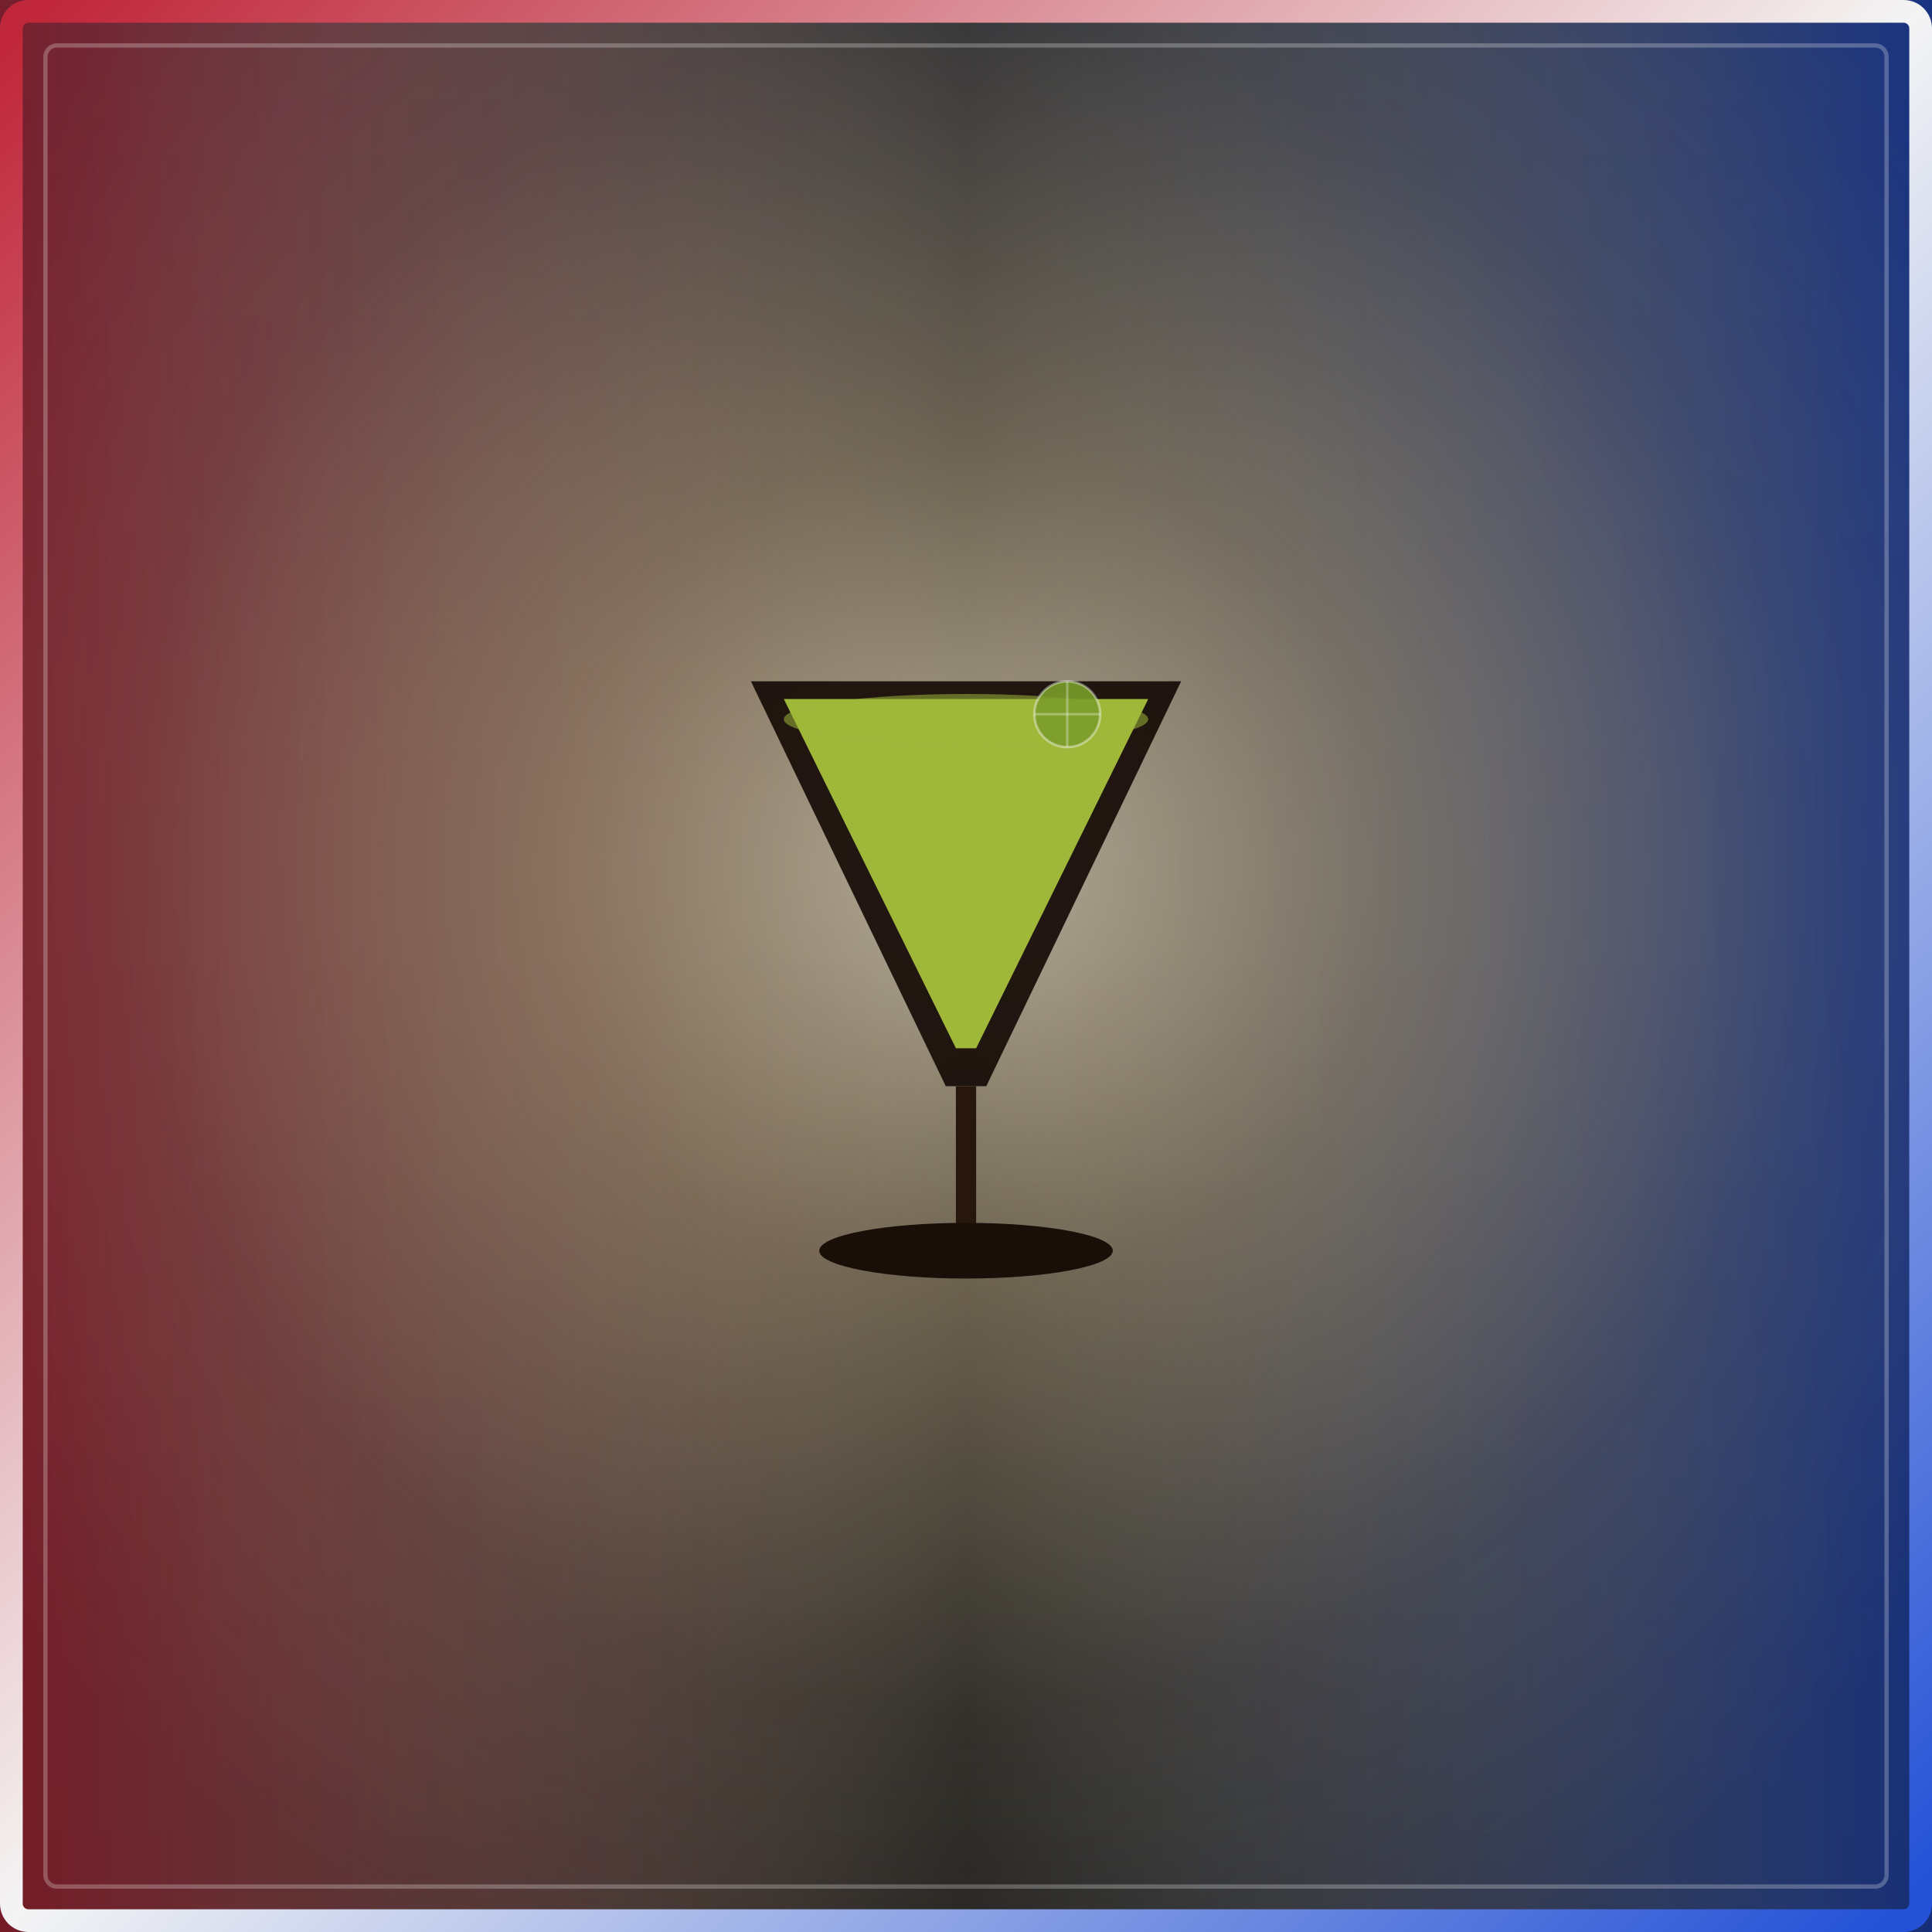
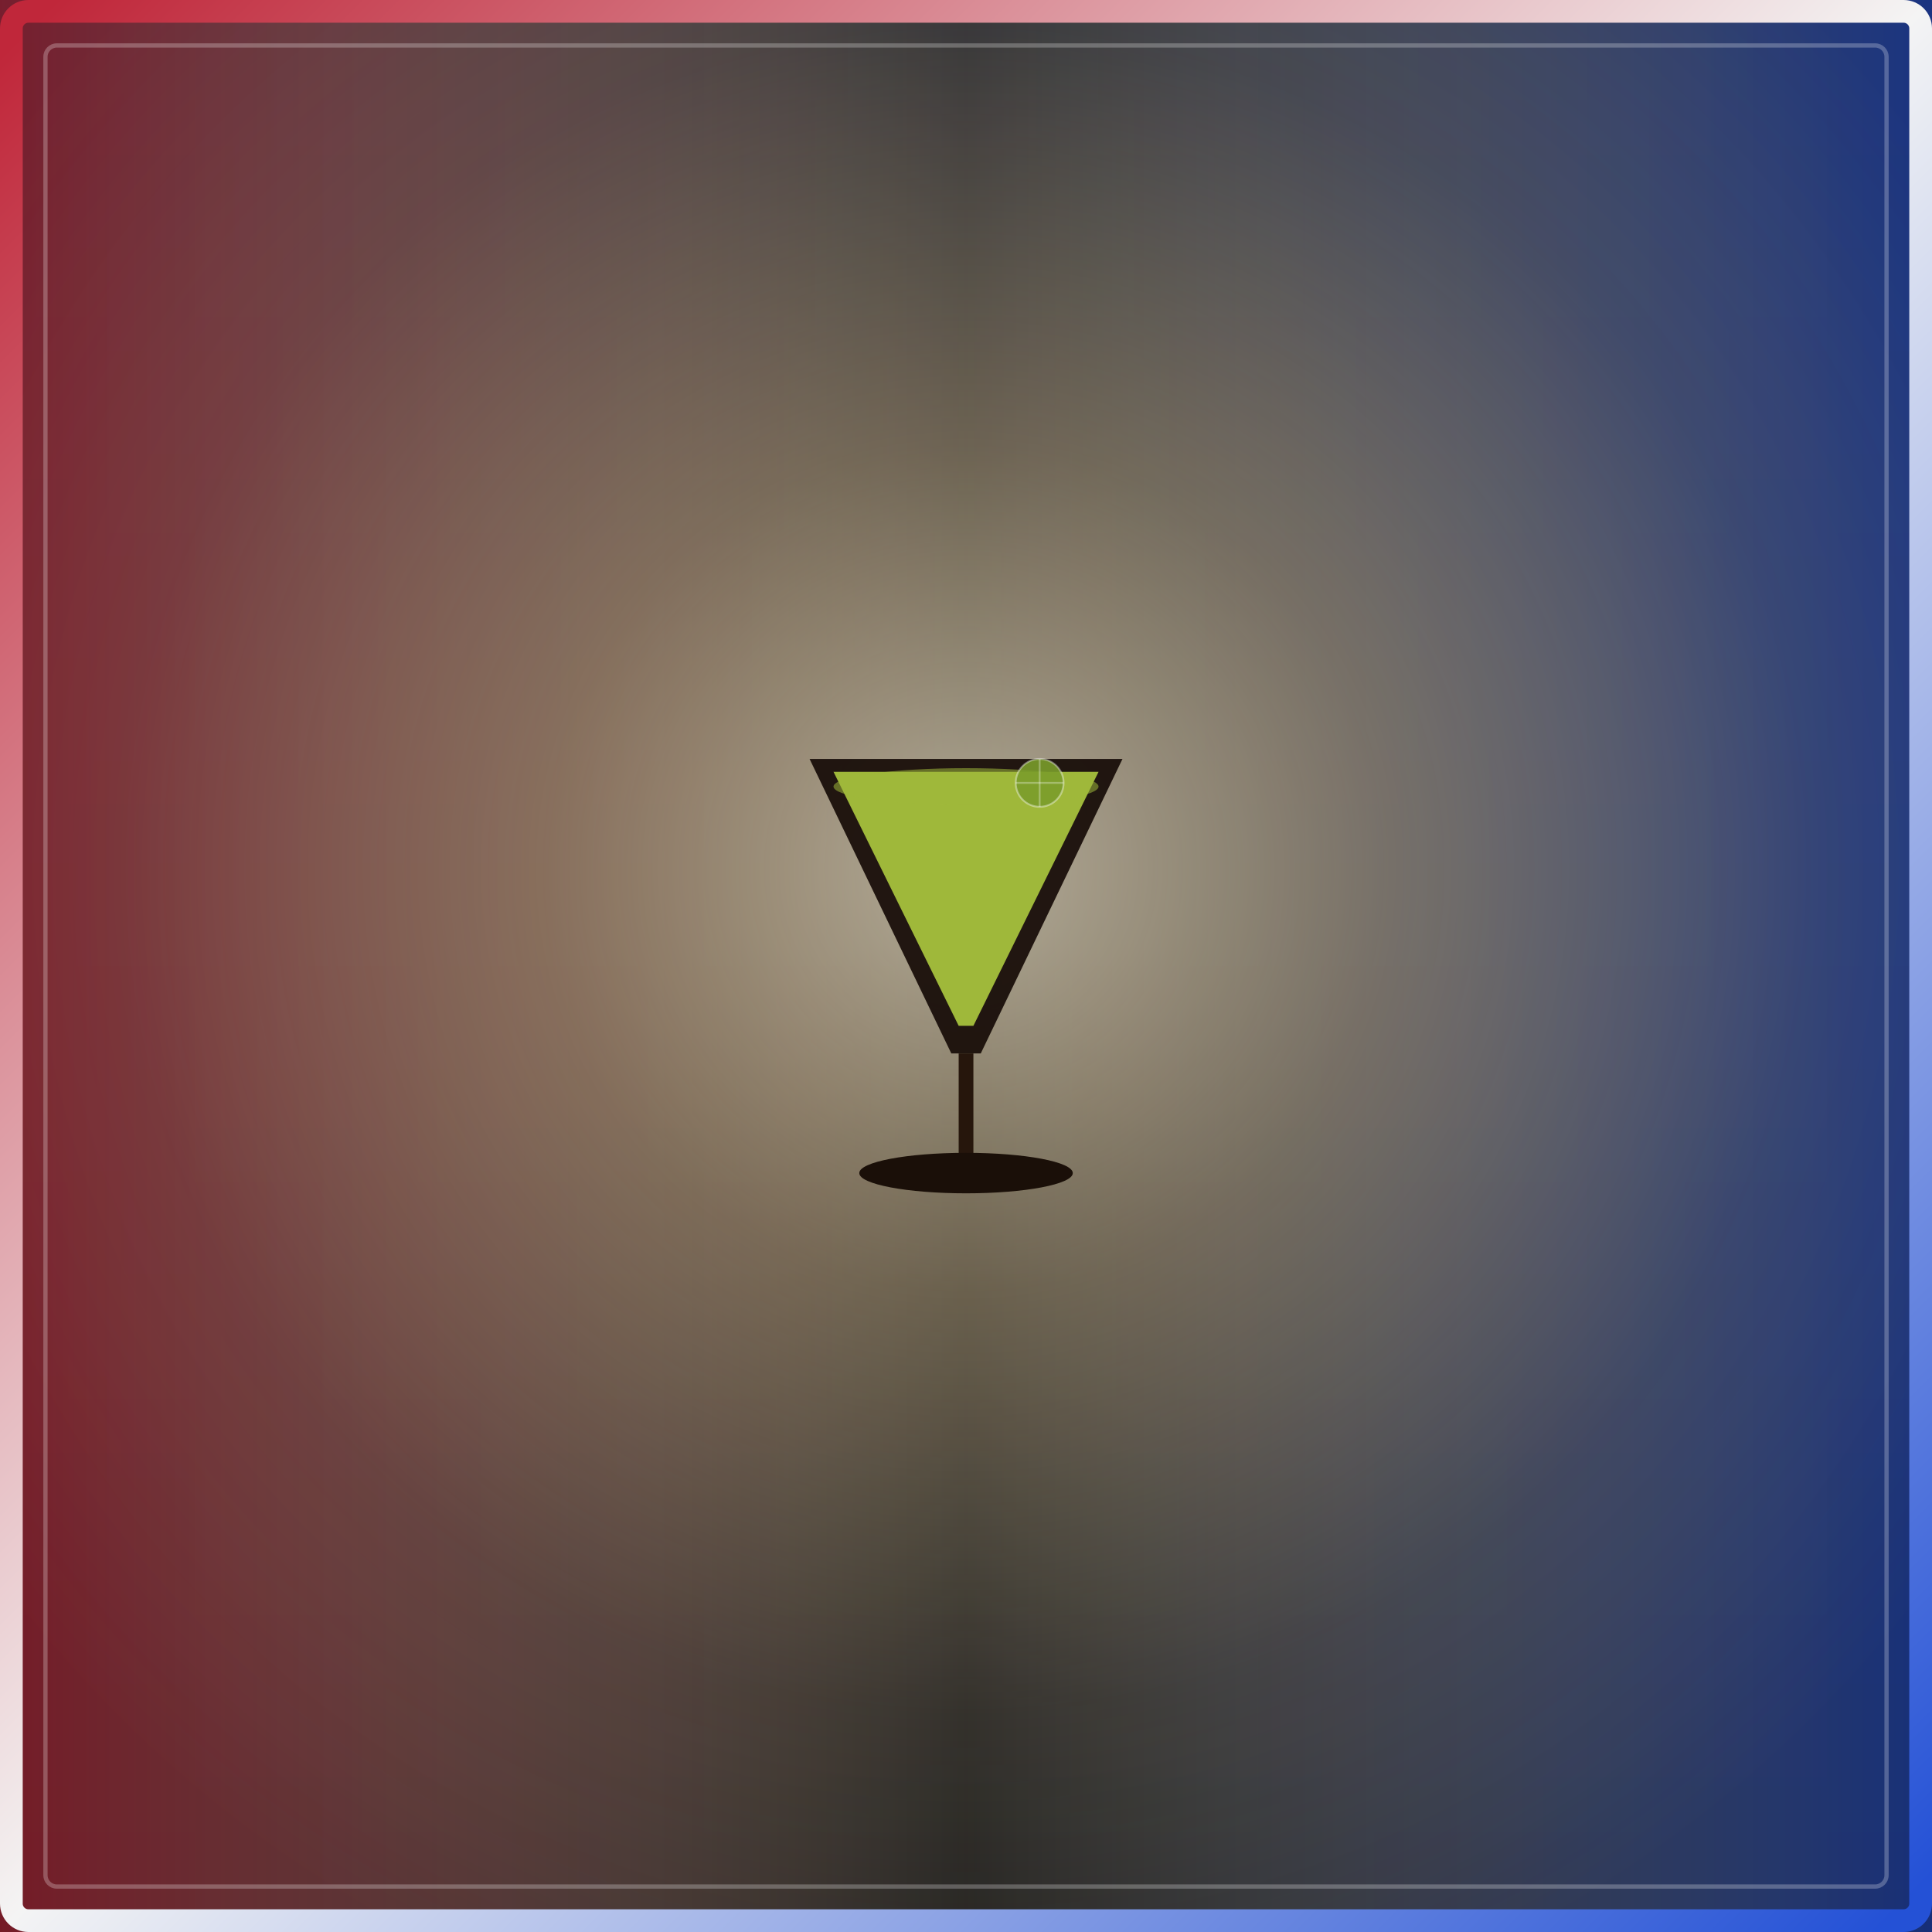
<svg xmlns="http://www.w3.org/2000/svg" width="100%" height="100%" viewBox="0 0 680 680" role="img">
  <defs>
    <linearGradient id="bgGrad" x1="0" y1="0" x2="0" y2="1">
      <stop offset="0" stop-color="#0a0e1a" />
      <stop offset="1" stop-color="#040507" />
    </linearGradient>
    <linearGradient id="patrioticBand" x1="0" y1="0" x2="1" y2="0">
      <stop offset="0" stop-color="#c0273a" stop-opacity="0.6" />
      <stop offset="0.5" stop-color="#fff4d6" stop-opacity="0.12" />
      <stop offset="1" stop-color="#2451d6" stop-opacity="0.55" />
    </linearGradient>
    <linearGradient id="frameGrad" x1="0" y1="0" x2="1" y2="1">
      <stop offset="0" stop-color="#c0273a" />
      <stop offset="0.5" stop-color="#f4f4f4" />
      <stop offset="1" stop-color="#2451d6" />
    </linearGradient>
    <radialGradient id="spot" cx="0.5" cy="0.45" r="0.62">
      <stop offset="0" stop-color="#fff4d6" stop-opacity="0.65" />
      <stop offset="0.35" stop-color="#ffdfa3" stop-opacity="0.32" />
      <stop offset="0.7" stop-color="#ffdfa3" stop-opacity="0.08" />
      <stop offset="1" stop-color="#ffdfa3" stop-opacity="0" />
    </radialGradient>
  </defs>
  <rect x="0" y="0" width="680" height="680" fill="url(#bgGrad)" />
  <rect x="0" y="0" width="680" height="680" fill="url(#patrioticBand)" />
  <rect x="0" y="0" width="680" height="680" fill="url(#spot)" />
-   <g transform="translate(37.17,12.67) scale(0.8907)">
+   <g transform="translate(119.76,101.94) scale(0.6478)">
    <path d="M255 255 L425 255 L348 415 L332 415 Z" fill="#160b06" opacity="0.92" />
    <path d="M268 262 L412 262 L344 400 L336 400 Z" fill="#9fb83a" />
    <ellipse cx="340" cy="270" rx="72" ry="10" fill="#9fb83a" opacity="0.55" />
    <rect x="336" y="415" width="8" height="62" fill="#26160c" />
    <ellipse cx="340" cy="480" rx="58" ry="11" fill="#1a0f08" />
    <circle cx="380" cy="268" r="13" fill="#7a9c2a" opacity="0.9" />
    <circle cx="380" cy="268" r="13" fill="none" stroke="#fff" stroke-opacity="0.4" stroke-width="1" />
    <line x1="380" y1="255" x2="380" y2="281" stroke="#fff" stroke-opacity="0.3" stroke-width="1" />
    <line x1="367" y1="268" x2="393" y2="268" stroke="#fff" stroke-opacity="0.3" stroke-width="1" />
  </g>
  <rect x="4" y="4" width="672" height="672" rx="6" fill="none" stroke="url(#frameGrad)" stroke-width="8" />
  <rect x="16" y="16" width="648" height="648" rx="4" fill="none" stroke="#ffffff" stroke-opacity="0.25" stroke-width="1.5" />
</svg>
